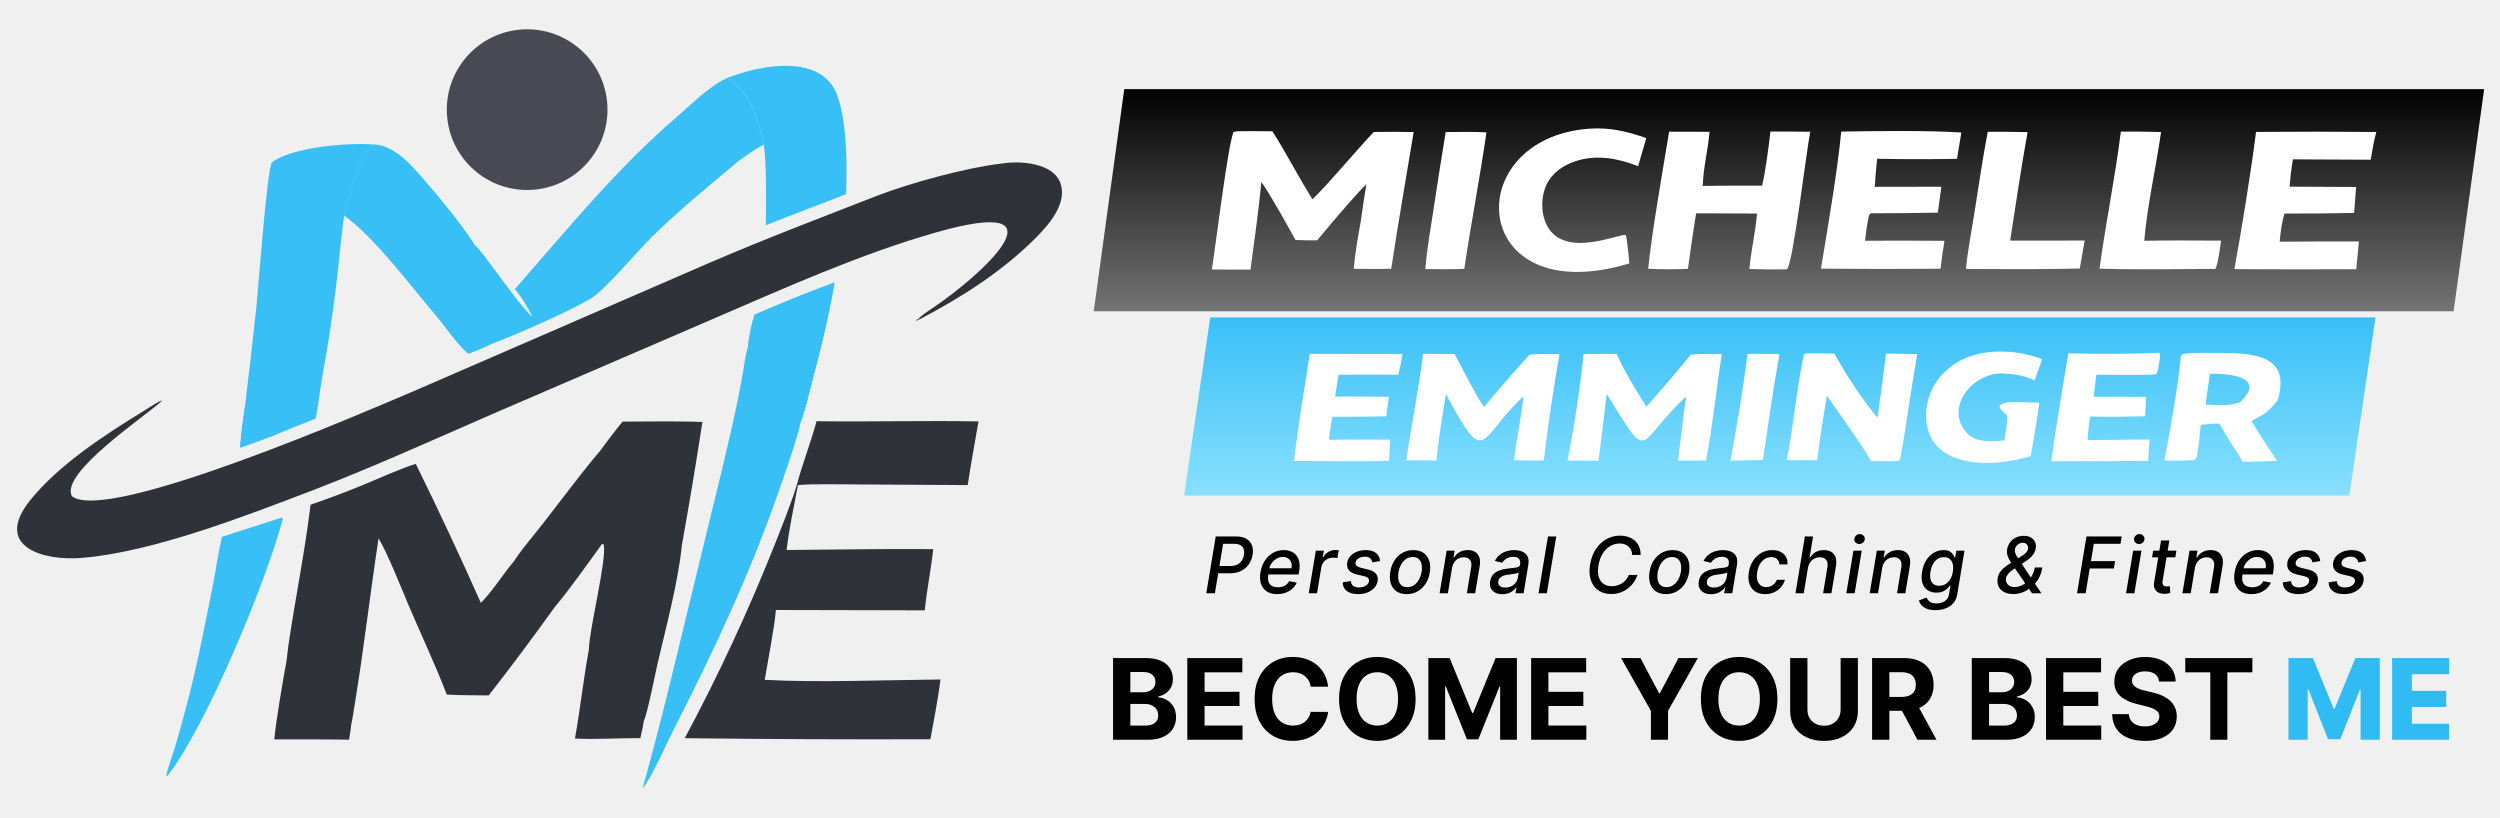
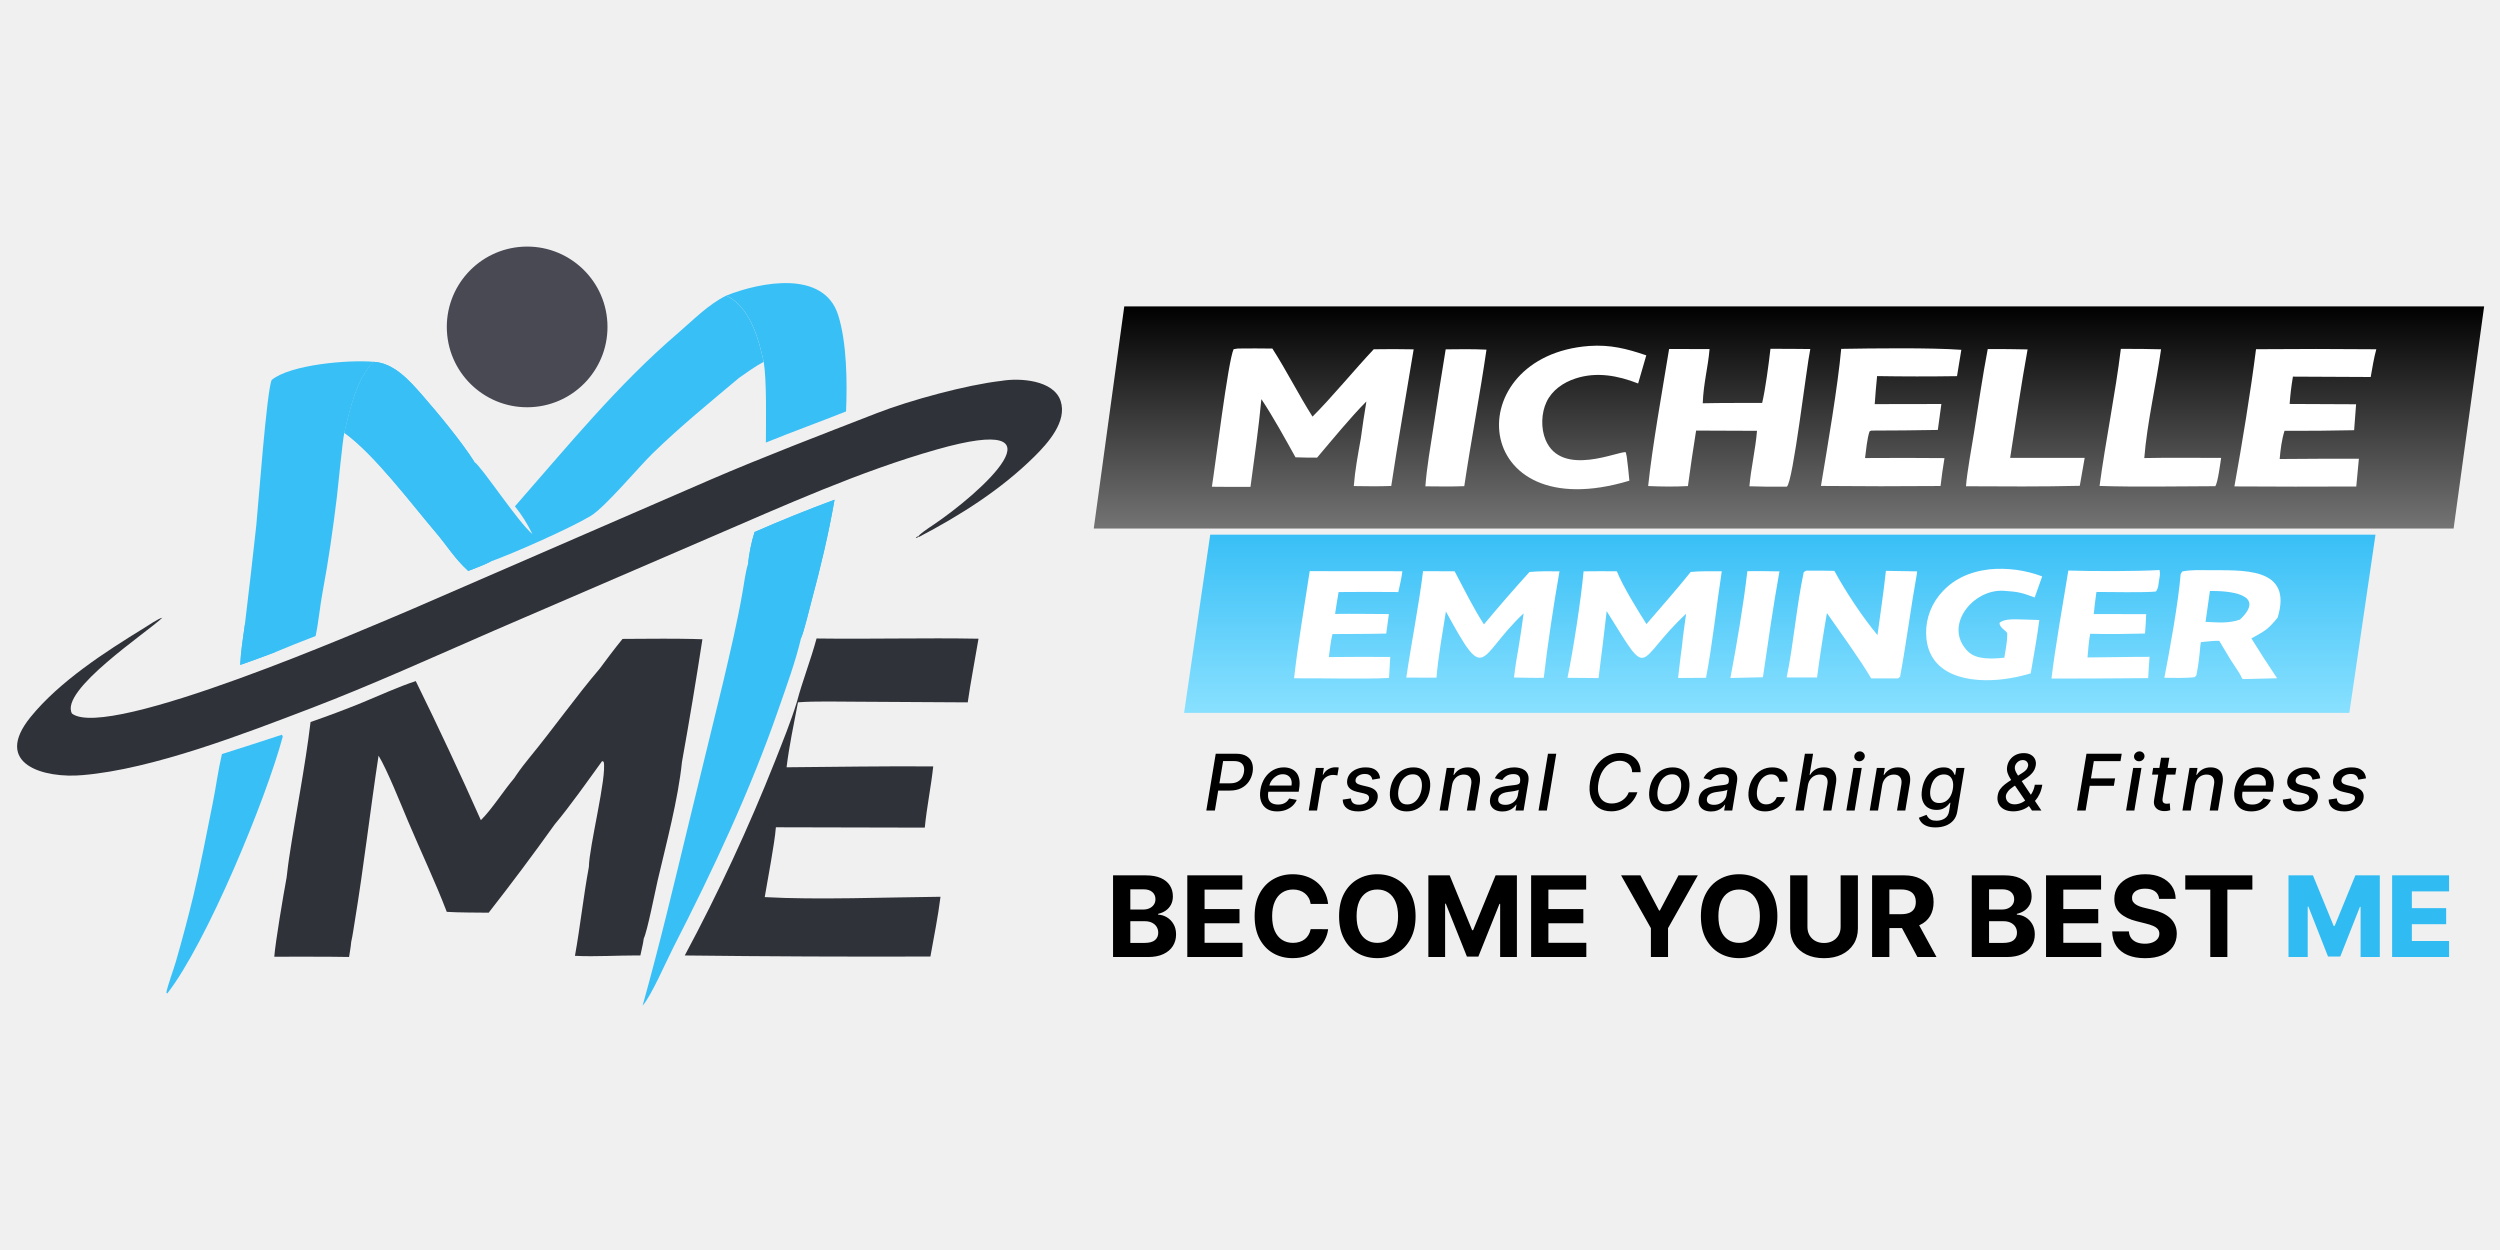
- <svg xmlns="http://www.w3.org/2000/svg" width="1024" height="335" viewBox="0 89 1024 335" fill="none">
+ <svg xmlns="http://www.w3.org/2000/svg" width="1024" height="512" viewBox="0 0 1024 512" fill="none">
  <path d="M410.124 156.013C417.681 154.709 431.624 155.636 434.443 164.274C437.181 172.662 429.234 181.498 423.739 186.945C410.032 200.534 393.39 211.046 376.36 219.967L375.789 219.677L375.136 220.347L375.562 220.312L375.54 219.88L375.199 220.407L375.461 220.322L375.443 219.935L375.123 220.371L375.931 220.133C375.732 219.296 380.873 215.929 381.9 215.243C401.532 202.13 439.121 168.368 383.59 184.141C352.273 193.037 321.43 206.983 291.134 220.019L202.338 258.308C177.84 268.966 152.15 280.633 127.231 290.152C100.1 300.516 62.583 315.059 33.896 317.481C18.215 318.948 -3.229 313.147 12.496 293.734C24.342 279.109 43.179 266.96 59.022 257.231C60.545 256.295 65.065 253.193 66.482 253.033C60.305 258.99 24.24 282.761 29.482 292.277C44.093 303.498 150.111 257.428 169.488 249.199L290.52 196.683C312.645 187.131 336.665 177.983 359.119 169.236C372.649 163.965 395.971 157.617 410.124 156.013Z" fill="#303239" />
  <path d="M210.917 207.394C232.566 182.72 252.79 157.795 277.797 136.36C284.005 131.038 290.098 124.715 297.48 121.072L299.27 122.067C307.615 127.39 310.808 139.133 312.826 148.206C309.264 150.083 305.989 152.492 302.684 154.8C290.395 165.134 279.085 174.305 267.484 185.545C261.527 191.317 247.886 207.768 241.893 211.36C233.372 216.468 210.502 226.548 201.088 229.946C198.301 231.412 194.773 232.688 191.793 233.856C186.183 228.727 183.2 223.609 178.583 218.189C168.487 206.338 153.444 186.185 141.043 177.251C143.432 167.563 145.948 155.498 153.038 148.198C161.355 148.684 167.678 155.828 172.929 161.841C179.589 169.469 189.011 180.84 194.357 189.277C197.152 190.95 212.193 213.87 218.067 218.754C216.121 214.709 213.723 210.898 210.917 207.394Z" fill="#38BFF6" />
  <path d="M153.038 148.198C161.355 148.684 167.678 155.828 172.929 161.841C179.589 169.469 189.011 180.84 194.357 189.277C192.516 188.427 192.455 188.242 191.405 186.496C187.199 186.645 176.396 206.021 173.223 210.064L173.588 210.442C177.954 215.049 188.157 229.897 192.096 232.404C195.614 232.104 199.858 228.827 201.056 229.553L201.088 229.946C198.301 231.412 194.773 232.688 191.793 233.856C186.183 228.727 183.2 223.609 178.583 218.189C168.487 206.338 153.444 186.185 141.043 177.251C143.432 167.563 145.948 155.498 153.038 148.198Z" fill="#38BFF6" />
  <path fill-rule="evenodd" clip-rule="evenodd" d="M271.375 261.607C275.524 261.601 279.668 261.625 283.707 261.719C285.053 261.75 286.388 261.789 287.707 261.837C285.128 278.64 282.333 295.409 279.324 312.14C277.784 327.332 272.868 345.689 269.359 360.708C268.296 365.257 265.179 381.297 263.685 384.404C263.618 384.933 263.526 385.498 263.419 386.082C263.365 386.374 263.307 386.67 263.247 386.969C262.946 388.464 262.579 390.02 262.293 391.357C261.756 391.352 261.213 391.349 260.667 391.35C256.843 391.354 252.816 391.477 248.812 391.567C244.234 391.669 239.686 391.726 235.502 391.509C237.68 379.36 238.977 367.046 241.205 355.086C241.319 346.714 248.642 318.107 247.273 312.049L246.64 311.73C241.058 319.434 233.243 330.535 227.241 337.621C218.474 349.889 209.443 361.966 200.155 373.844C194.824 373.765 188.227 373.82 182.998 373.496C178.388 361.41 172.183 348.346 167.094 336.275C164.242 329.509 158.491 315.096 155.055 309.516C151.609 332.131 149.02 354.877 145.303 377.459C144.842 380.259 144.469 383.113 143.838 385.881C143.728 387.59 143.245 390.211 142.978 391.978C132.891 391.797 122.461 391.892 112.347 391.865C112.795 385.969 116.02 366.823 117.393 359.43C118.02 354.323 117.991 354.298 118.338 351.973C121.135 333.232 124.935 314.545 127.207 295.735C134.299 293.287 141.323 290.648 148.271 287.821C155.183 284.961 163.312 281.254 170.298 278.975C179.552 297.789 188.441 316.78 196.962 335.937C201.428 331.556 206.328 323.769 210.656 318.7L211.342 317.663C213 315.21 215.046 312.551 216.857 310.348C226.642 298.44 235.795 285.429 245.762 273.725C246.908 272.182 248.033 270.663 249.165 269.157L250.3 267.656C251.818 265.66 253.361 263.682 254.992 261.698C257.648 261.687 260.361 261.666 263.102 261.647C265.842 261.628 268.61 261.611 271.375 261.607Z" fill="#303239" />
  <path d="M309.073 217.921C319.858 213.187 330.782 208.777 341.83 204.696C339.301 218.997 336.179 232.116 332.401 246.131C331.662 248.871 329.239 258.939 328.135 261.279C325.782 271.251 322.174 280.966 318.836 290.595C307.255 323.998 291.925 356.61 275.814 388.04C272.935 393.658 266.707 408.048 263.209 411.904C270.236 386.828 275.99 362.486 282.11 337.254L296.162 279.577C299.088 267.068 302.084 254.592 304.245 241.925C304.757 238.922 305.459 233.751 306.381 231.019C306.838 226.828 307.773 221.925 309.073 217.921Z" fill="#38BFF6" />
  <path d="M309.073 217.921C319.858 213.187 330.782 208.777 341.83 204.696C339.301 218.997 336.179 232.116 332.401 246.131C331.662 248.871 329.239 258.939 328.135 261.279L327.165 260.886C328.64 256.977 335.315 232.683 335.735 228.799C333.366 228.962 326.797 226.877 324.81 225.647C321.83 223.802 318.813 220.35 315.818 218.283C315.216 217.868 315.578 216.69 315.66 216.081L309.57 218.844C308.885 222.046 307.8 228.384 306.381 231.019C306.838 226.828 307.773 221.925 309.073 217.921Z" fill="#38BFF6" />
  <path d="M100.285 255.928C101.946 242.289 103.517 228.639 104.997 214.979C105.789 207.033 109.258 160.012 111.281 155.632C118.92 149.304 142.93 147.278 153.038 148.198C145.948 155.498 143.432 167.563 141.043 177.251C140.364 179.684 138.509 199.323 137.975 203.675C136.378 216.661 134.587 229.47 132.139 242.477C131.068 248.168 130.484 254.795 129.278 260.502C123.7 262.642 118.153 264.861 112.639 267.158C107.91 268.947 103.161 270.68 98.391 272.356C98.659 266.763 99.508 261.465 100.285 255.928Z" fill="#38BFF6" />
  <path d="M98.391 272.356C98.659 266.763 99.508 261.465 100.285 255.928C100.465 256.564 100.691 257.36 100.961 258.315C103.917 261.462 109.758 264.321 112.639 267.158C107.91 268.947 103.161 270.68 98.391 272.356Z" fill="#38BFF6" />
  <path d="M214.245 101.043C232.358 100.12 247.803 114.026 248.78 132.136C249.756 150.247 235.895 165.733 217.788 166.762C199.605 167.795 184.041 153.864 183.061 135.679C182.081 117.494 196.057 101.971 214.245 101.043Z" fill="#484953" />
  <path d="M297.48 121.072C311.481 115.491 337.365 110.443 343.29 128.993C346.893 140.275 347.043 156.618 346.542 168.524C335.561 172.897 324.76 176.766 313.704 181.273C313.737 172.818 314.081 156.031 312.826 148.206C310.808 139.133 307.615 127.39 299.27 122.067L297.48 121.072Z" fill="#38BFF6" />
  <path fill-rule="evenodd" clip-rule="evenodd" d="M334.462 261.522C356.565 261.839 378.83 261.201 400.799 261.615C399.374 270.218 397.598 279.128 396.384 287.691L351.23 287.422C344.066 287.412 333.869 287.124 326.85 287.673C325.144 296.657 323.3 305.16 322.18 314.279C342.401 314.119 361.946 313.767 382.25 313.92C381.363 322.278 379.626 330.385 378.794 338.997L317.804 338.855C317.266 345.736 314.429 360.156 313.232 367.451C334.055 368.654 363.762 367.52 385.23 367.314C384.289 375.029 382.477 384.122 381.095 391.796C347.556 391.911 314.016 391.765 280.48 391.356C294.319 365.527 306.672 338.928 317.478 311.691C320.737 303.351 323.793 296.002 326.435 287.428C328.598 279.152 332.061 270.441 334.462 261.522Z" fill="#303239" />
  <path d="M115.488 300.934L115.817 301.714C108.84 327.729 84.564 386.341 68.53 406.906L68.119 406.593C68.676 403.638 71.06 397.232 72.048 393.833C74.632 384.881 77.025 375.876 79.227 366.823C82.159 354.524 84.586 341.576 87.101 329.171C88.491 322.313 89.283 315.813 90.899 308.864C99.111 306.27 107.308 303.627 115.488 300.934Z" fill="#38BFF6" />
  <path d="M973 219H495.711L485 292H962.289L973 219Z" fill="url(#paint0_linear_36_21)" />
  <path d="M1017.5 125.5H460.5L448 216.5H1005L1017.5 125.5Z" fill="url(#paint1_linear_36_21)" />
  <path d="M884.553 233.48C884.943 235.142 884.554 236.505 884.279 238.211C884.035 239.897 884.052 240.844 883.106 242.267C879.526 242.801 863.244 242.45 858.701 242.468C858.234 245.369 857.935 248.569 857.601 251.514L879.081 251.553C879.023 254.155 878.784 256.886 878.604 259.494C870.707 259.68 864.071 259.813 856.142 259.594C855.579 262.448 855.322 266.316 855.047 269.289C863.51 269.272 871.929 269.015 880.461 269.035C880.202 271.873 880.064 274.898 879.89 277.76C866.686 277.885 853.482 277.944 840.278 277.936C841.874 264.756 845.021 247.017 847.184 233.699C856.564 234.004 875.195 234.065 884.553 233.48Z" fill="white" />
  <path d="M648.636 234.02C653.079 233.91 657.793 233.995 662.258 234.001C664.811 240.29 670.706 249.835 674.391 255.634C680.371 248.666 686.802 241.405 692.518 234.267C696.706 233.876 701.022 233.987 705.236 234.005C703.105 247.837 701.367 264.338 698.786 277.633L687.335 277.71C687.886 273.319 688.28 269.166 688.939 264.75C689.25 260.793 690.113 255.431 690.636 251.385C669.318 271.236 676.454 279.781 658.101 250.326C657.045 259.47 655.932 268.607 654.762 277.737L642.045 277.632C644.4 266.295 647.591 245.503 648.636 234.02Z" fill="white" />
  <path d="M582.882 233.947L595.817 234.006C599.554 241 603.559 249.248 607.83 255.745C613.889 248.461 620.103 241.307 626.468 234.288C630.465 233.887 634.733 234 638.773 234.016C636.519 246.742 633.784 264.775 632.326 277.624C628.347 277.709 624.138 277.575 620.142 277.515C620.65 272.907 621.292 269.114 622.11 264.573C622.832 260.135 623.488 255.687 624.075 251.23C604.86 269.336 608.998 281.22 592.241 250.442C590.936 258.757 589.034 269.31 588.39 277.58L576.021 277.542C578.129 263.047 581.097 248.492 582.882 233.947Z" fill="white" />
  <path d="M739.801 233.739C743.535 233.657 747.596 233.782 751.356 233.826C755.948 242.287 762.914 252.824 769.02 260.141C770.194 251.243 771.51 242.804 772.466 233.819L785.253 234.033C785.216 234.388 785.179 234.743 785.141 235.099C782.628 249.095 780.867 263.246 778.273 277.211C777.991 277.43 777.709 277.649 777.426 277.869L766.431 277.865C761.779 269.902 753.736 258.958 748.31 251.121C746.78 259.887 745.431 268.684 744.261 277.505L731.818 277.475C734.641 263.832 735.875 248.077 738.812 234.336L739.801 233.739Z" fill="white" />
  <path d="M814.908 233.19C822.224 232.503 829.6 233.497 836.474 236.094C835.436 238.969 834.416 241.851 833.413 244.739C828.273 242.801 826.701 242.364 820.714 241.989C807.964 241.189 795.761 256.581 806.105 266.866C809.574 270.315 816.044 269.873 820.964 269.398C821.476 266.3 822.196 262.772 822.184 259.653C822.179 258.329 818.981 257.429 819.015 255.118C821.036 253.233 826.058 253.715 828.865 253.751L835.309 253.961C834.365 261.262 833.035 268.552 831.778 275.809C829.053 276.637 826.279 277.29 823.471 277.764C810.339 280.064 791.058 278.647 789.09 261.854C788.36 255.469 790.185 249.054 794.166 244.009C799.507 237.302 806.559 234.2 814.908 233.19Z" fill="white" />
  <path d="M536.458 233.943L574.416 233.98C574.034 236.944 573.405 239.59 572.755 242.502C564.6 242.421 556.445 242.423 548.291 242.509C547.756 245.424 547.314 248.523 546.85 251.466C554.104 251.36 561.611 251.492 568.884 251.526C568.555 254.189 568.196 256.849 567.809 259.504C560.542 259.697 553.057 259.663 545.771 259.713C545.03 262.832 544.702 265.956 544.296 269.135C552.68 269.043 561.065 269.026 569.449 269.084L568.946 277.703C557.107 278.253 542.282 277.722 530.059 277.829C531.571 263.939 534.36 247.917 536.458 233.943Z" fill="white" />
  <path d="M715.71 233.968C719.962 233.856 724.588 233.994 728.869 234.038C726.338 248.018 724.158 263.292 722.089 277.404L708.771 277.706C711.3 264.354 714.188 247.431 715.71 233.968Z" fill="white" />
  <path fill-rule="evenodd" clip-rule="evenodd" d="M904.257 233.544C918.038 233.723 939.406 231.793 932.924 252.978C928.556 258.293 927.879 258.214 922.172 261.5C925.569 267.01 929.08 272.449 932.703 277.813C928.139 277.958 923.575 278.07 919.01 278.151L918.351 277.94C917.642 276.174 916.896 275.195 915.84 273.597C914.124 271 915.5 273 913.5 270L909 262.5C906.5 262.5 906 262.5 901.5 263C901 265 901.29 268 899.734 276.112C899.58 276.915 899.624 276.59 898.966 277.354C895.489 277.845 890.167 277.648 886.522 277.626C888.715 266.37 892.319 246.368 893.189 235.145L893.831 234.09C896.881 233.407 901.033 233.502 904.257 233.544ZM905.18 242.067C904.622 246.292 904.026 250.511 903.392 254.725C908.377 254.917 912.709 255.446 917.464 253.799C928.892 243.08 912.252 241.946 905.18 242.067Z" fill="white" />
  <path d="M507.008 142.753C511.728 142.694 516.448 142.7 521.168 142.769C527.018 151.89 531.802 161.506 537.604 170.649C545.049 163.3 554.841 151.381 562.678 143.064C568.13 142.962 573.584 142.971 579.036 143.089C575.988 161.737 572.651 180.379 569.855 199.049C564.691 199.266 559.674 199.163 554.513 199.094C555.027 192.439 556.232 186.182 557.386 179.616C558.068 174.547 558.829 169.488 559.669 164.443C553.398 170.697 545.299 180.593 539.475 187.449C536.588 187.503 533.539 187.378 530.64 187.313C526.453 179.796 521.376 170.523 516.662 163.494C515.509 175.872 513.818 187.133 512.194 199.432C507.012 199.495 501.593 199.396 496.392 199.369C497.704 191.299 503.035 147.653 505.286 143.03L507.008 142.753Z" fill="white" />
  <path d="M725.18 142.872C730.564 142.834 736.102 142.932 741.499 142.964C739.925 150.272 734.432 197.524 731.896 199.325C726.783 199.408 721.668 199.36 716.557 199.181C717.243 191.45 719.046 184.118 719.669 176.465L694.726 176.365C693.512 183.93 692.393 191.509 691.371 199.102C685.49 199.383 680.915 199.331 675.085 199.084C676.797 182.683 680.964 159.571 683.668 142.941L700.235 142.987C699.607 150.565 697.755 156.833 697.443 165.181C705.449 165.001 713.75 165.075 721.78 165.041C723.104 159.494 724.529 148.687 725.18 142.872Z" fill="white" />
  <path d="M924.066 143.039C940.488 142.896 956.912 142.902 973.334 143.058C972.336 146.625 971.699 150.737 971.039 154.421L939.181 154.265C938.496 158.385 938.149 161.294 937.83 165.463L965.059 165.588L964.25 176.213C954.749 176.421 945.245 176.506 935.741 176.468C934.617 179.93 934.056 184.395 933.753 188.011C944.491 187.861 955.447 187.927 966.201 187.898L965.126 199.274C948.489 199.356 931.851 199.344 915.213 199.237C918.32 181.997 921.887 160.343 924.066 143.039Z" fill="white" />
  <path d="M754.155 142.899C767.011 142.674 790.78 142.374 803.367 143.285L801.589 154.071C790.679 154.238 779.767 154.23 768.857 154.047C768.471 157.869 768.148 161.697 767.885 165.53L795.188 165.481L793.73 176.104C784.639 176.265 775.546 176.353 766.454 176.368L765.763 176.713C764.794 179.514 764.324 184.493 763.919 187.617C774.764 187.537 785.609 187.545 796.454 187.642C795.784 191.515 795.326 195.166 794.847 199.069C778.518 199.209 762.189 199.199 745.86 199.041C748.504 183.144 752.805 158.024 754.155 142.899Z" fill="white" />
  <path d="M650.909 141.71C659.537 141.105 666.28 142.804 674.314 145.552L670.98 157.077C662.713 153.82 653.917 152.188 645.278 155.043C640.304 156.687 635.73 159.808 633.448 164.653C631.293 169.229 631.114 175.459 633.055 180.139C639.604 195.933 663.682 184.332 665.932 185.272L666.318 187.07C666.777 190.252 667.066 193.673 667.392 196.892C601.483 216.759 597.286 145.703 650.909 141.71Z" fill="white" />
  <path d="M868.699 142.904C874.19 142.862 879.681 142.918 885.17 143.072C883.178 157.395 879.414 173.428 878.299 187.623C888.63 187.399 899.412 187.554 909.775 187.557C909.375 190.094 908.491 197.301 907.411 199.145C891.724 199.173 875.61 199.542 859.98 199.046C862.492 180.267 866.494 161.018 868.699 142.904Z" fill="white" />
  <path d="M814.175 142.984C819.618 142.951 825.06 142.997 830.501 143.12C827.858 157.638 825.646 172.927 823.357 187.552L853.888 187.531C853.256 191.357 852.586 195.176 851.876 198.988C836.674 199.368 820.512 199.251 805.269 199.172C805.701 193.355 807.621 183.131 808.57 177.138C810.334 165.992 812.069 154.032 814.175 142.984Z" fill="white" />
  <path d="M592.152 143.093C597.907 143.013 603.097 142.948 608.861 143.217C606.195 161.617 602.544 180.461 599.765 199.132C594.492 199.352 589.123 199.241 583.839 199.199C584.338 191.872 586.04 182.024 587.179 174.719C588.764 164.166 590.422 153.624 592.152 143.093Z" fill="white" />
  <path d="M494.102 332L497.966 308.727H506.261C508.064 308.727 509.504 309.057 510.58 309.716C511.663 310.375 512.405 311.273 512.807 312.409C513.216 313.545 513.303 314.83 513.068 316.261C512.826 317.693 512.311 318.981 511.523 320.125C510.742 321.261 509.701 322.163 508.398 322.83C507.095 323.489 505.545 323.818 503.75 323.818H498.034L498.523 320.841H503.909C505.053 320.841 506.015 320.644 506.795 320.25C507.583 319.848 508.201 319.303 508.648 318.614C509.095 317.917 509.386 317.133 509.523 316.261C509.667 315.375 509.629 314.595 509.409 313.92C509.189 313.239 508.754 312.705 508.102 312.318C507.458 311.932 506.557 311.739 505.398 311.739H500.989L497.614 332H494.102ZM523.094 332.352C521.382 332.352 519.966 331.985 518.844 331.25C517.731 330.508 516.95 329.466 516.503 328.125C516.056 326.777 515.984 325.197 516.288 323.386C516.583 321.598 517.178 320.023 518.072 318.659C518.966 317.295 520.079 316.231 521.413 315.466C522.753 314.701 524.234 314.318 525.856 314.318C526.841 314.318 527.769 314.481 528.64 314.807C529.519 315.133 530.265 315.644 530.878 316.341C531.492 317.038 531.916 317.943 532.151 319.057C532.394 320.163 532.386 321.508 532.128 323.091L531.935 324.295H518.049L518.447 321.75H528.992C529.151 320.856 529.109 320.064 528.867 319.375C528.625 318.678 528.208 318.129 527.617 317.727C527.034 317.326 526.299 317.125 525.413 317.125C524.503 317.125 523.655 317.364 522.867 317.841C522.079 318.318 521.42 318.928 520.89 319.67C520.367 320.405 520.038 321.163 519.901 321.943L519.503 324.273C519.306 325.545 519.341 326.568 519.606 327.341C519.878 328.114 520.356 328.674 521.038 329.023C521.719 329.371 522.572 329.545 523.594 329.545C524.253 329.545 524.863 329.455 525.424 329.273C525.992 329.083 526.496 328.807 526.935 328.443C527.375 328.072 527.742 327.61 528.038 327.057L531.151 327.636C530.734 328.583 530.136 329.413 529.356 330.125C528.575 330.83 527.655 331.379 526.594 331.773C525.541 332.159 524.375 332.352 523.094 332.352ZM536.061 332L538.97 314.545H542.254L541.788 317.318H541.97C542.44 316.379 543.125 315.64 544.027 315.102C544.928 314.557 545.89 314.284 546.913 314.284C547.133 314.284 547.383 314.292 547.663 314.307C547.943 314.314 548.171 314.333 548.345 314.364L547.799 317.614C547.671 317.576 547.436 317.534 547.095 317.489C546.754 317.436 546.402 317.409 546.038 317.409C545.243 317.409 544.504 317.58 543.822 317.92C543.14 318.254 542.568 318.72 542.106 319.318C541.644 319.909 541.345 320.583 541.209 321.341L539.459 332H536.061ZM565.289 318.807L562.118 319.352C562.05 318.951 561.91 318.572 561.698 318.216C561.493 317.86 561.179 317.572 560.755 317.352C560.33 317.125 559.766 317.011 559.061 317.011C558.084 317.011 557.228 317.235 556.493 317.682C555.766 318.129 555.349 318.697 555.243 319.386C555.145 319.947 555.277 320.402 555.641 320.75C556.005 321.091 556.645 321.375 557.561 321.602L560.243 322.239C561.789 322.61 562.895 323.189 563.561 323.977C564.236 324.758 564.47 325.773 564.266 327.023C564.092 328.061 563.637 328.981 562.902 329.784C562.175 330.587 561.243 331.216 560.107 331.67C558.97 332.125 557.705 332.352 556.311 332.352C554.327 332.352 552.781 331.932 551.675 331.091C550.569 330.25 550.001 329.061 549.97 327.523L553.334 327.023C553.395 327.879 553.702 328.527 554.255 328.966C554.815 329.398 555.592 329.614 556.584 329.614C557.72 329.621 558.671 329.383 559.436 328.898C560.202 328.413 560.637 327.826 560.743 327.136C560.834 326.598 560.713 326.152 560.38 325.795C560.054 325.439 559.478 325.167 558.652 324.977L555.834 324.33C554.258 323.958 553.145 323.36 552.493 322.534C551.842 321.708 551.622 320.67 551.834 319.42C552.001 318.398 552.433 317.508 553.13 316.75C553.834 315.985 554.724 315.39 555.8 314.966C556.876 314.534 558.065 314.318 559.368 314.318C561.27 314.318 562.698 314.727 563.652 315.545C564.607 316.356 565.152 317.443 565.289 318.807ZM576.193 332.352C574.534 332.352 573.147 331.973 572.034 331.216C570.92 330.451 570.136 329.383 569.681 328.011C569.234 326.633 569.159 325.03 569.454 323.205C569.742 321.417 570.321 319.856 571.193 318.523C572.071 317.189 573.17 316.155 574.488 315.42C575.814 314.686 577.287 314.318 578.909 314.318C580.568 314.318 581.95 314.701 583.056 315.466C584.17 316.231 584.954 317.303 585.409 318.682C585.863 320.061 585.943 321.667 585.647 323.5C585.359 325.273 584.772 326.826 583.886 328.159C583.007 329.485 581.909 330.515 580.59 331.25C579.272 331.985 577.806 332.352 576.193 332.352ZM576.386 329.5C577.477 329.5 578.427 329.212 579.238 328.636C580.056 328.061 580.723 327.295 581.238 326.341C581.753 325.386 582.105 324.341 582.295 323.205C582.469 322.106 582.465 321.102 582.284 320.193C582.109 319.277 581.73 318.542 581.147 317.989C580.564 317.436 579.753 317.159 578.715 317.159C577.624 317.159 576.666 317.451 575.84 318.034C575.022 318.61 574.355 319.379 573.84 320.341C573.333 321.303 572.988 322.352 572.806 323.489C572.632 324.58 572.632 325.583 572.806 326.5C572.98 327.409 573.359 328.136 573.943 328.682C574.526 329.227 575.34 329.5 576.386 329.5ZM594.756 321.636L593.051 332H589.653L592.562 314.545H595.824L595.347 317.386H595.562C596.116 316.455 596.869 315.712 597.824 315.159C598.786 314.598 599.922 314.318 601.233 314.318C602.415 314.318 603.407 314.568 604.21 315.068C605.021 315.561 605.593 316.295 605.926 317.273C606.267 318.25 606.32 319.458 606.085 320.898L604.222 332H600.824L602.608 321.307C602.813 320.042 602.646 319.053 602.108 318.341C601.578 317.621 600.733 317.261 599.574 317.261C598.786 317.261 598.055 317.432 597.381 317.773C596.714 318.114 596.15 318.614 595.688 319.273C595.233 319.924 594.922 320.712 594.756 321.636ZM615.401 332.386C614.295 332.386 613.329 332.182 612.503 331.773C611.678 331.356 611.068 330.754 610.674 329.966C610.28 329.178 610.178 328.212 610.367 327.068C610.534 326.083 610.859 325.273 611.344 324.636C611.837 324 612.435 323.496 613.14 323.125C613.844 322.746 614.609 322.462 615.435 322.273C616.261 322.083 617.094 321.943 617.935 321.852C618.996 321.731 619.856 321.629 620.515 321.545C621.181 321.462 621.681 321.333 622.015 321.159C622.348 320.977 622.549 320.682 622.617 320.273V320.193C622.776 319.208 622.632 318.443 622.185 317.898C621.746 317.345 620.981 317.068 619.89 317.068C618.753 317.068 617.799 317.318 617.026 317.818C616.261 318.318 615.697 318.879 615.333 319.5L612.287 318.773C612.833 317.712 613.526 316.856 614.367 316.205C615.216 315.545 616.144 315.068 617.151 314.773C618.159 314.47 619.189 314.318 620.242 314.318C620.939 314.318 621.662 314.402 622.412 314.568C623.162 314.727 623.844 315.023 624.458 315.455C625.079 315.886 625.541 316.504 625.844 317.307C626.147 318.102 626.193 319.136 625.981 320.409L624.06 332H620.742L621.151 329.614H621.015C620.727 330.053 620.325 330.485 619.81 330.909C619.303 331.333 618.681 331.686 617.947 331.966C617.212 332.246 616.363 332.386 615.401 332.386ZM616.56 329.659C617.507 329.659 618.344 329.473 619.072 329.102C619.806 328.731 620.401 328.246 620.856 327.648C621.31 327.042 621.594 326.394 621.708 325.705L622.083 323.455C621.939 323.576 621.685 323.686 621.322 323.784C620.966 323.883 620.564 323.97 620.117 324.045C619.67 324.121 619.231 324.186 618.799 324.239C618.375 324.292 618.022 324.341 617.742 324.386C617.075 324.47 616.45 324.61 615.867 324.807C615.291 325.004 614.81 325.288 614.424 325.659C614.037 326.023 613.795 326.508 613.697 327.114C613.56 327.955 613.761 328.591 614.299 329.023C614.844 329.447 615.598 329.659 616.56 329.659ZM637.447 308.727L633.584 332H630.186L634.049 308.727H637.447ZM672.005 316.295H668.528C668.513 315.538 668.373 314.871 668.107 314.295C667.842 313.712 667.479 313.223 667.016 312.83C666.562 312.428 666.028 312.125 665.414 311.92C664.801 311.716 664.138 311.614 663.426 311.614C662.054 311.614 660.766 311.962 659.562 312.659C658.357 313.356 657.331 314.371 656.482 315.705C655.634 317.038 655.051 318.663 654.732 320.58C654.422 322.443 654.46 324.008 654.846 325.273C655.232 326.538 655.884 327.496 656.801 328.148C657.725 328.792 658.835 329.114 660.13 329.114C660.888 329.114 661.626 329.015 662.346 328.818C663.073 328.614 663.748 328.314 664.369 327.92C664.99 327.527 665.539 327.045 666.016 326.477C666.501 325.902 666.88 325.242 667.153 324.5H670.676C670.297 325.652 669.763 326.705 669.073 327.659C668.384 328.614 667.57 329.439 666.63 330.136C665.691 330.833 664.66 331.371 663.539 331.75C662.418 332.129 661.232 332.318 659.982 332.318C657.929 332.318 656.179 331.83 654.732 330.852C653.293 329.867 652.259 328.466 651.63 326.648C651.009 324.83 650.903 322.663 651.312 320.148C651.729 317.701 652.524 315.602 653.698 313.852C654.88 312.095 656.32 310.75 658.016 309.818C659.721 308.879 661.562 308.409 663.539 308.409C664.789 308.409 665.933 308.587 666.971 308.943C668.009 309.292 668.903 309.807 669.653 310.489C670.41 311.163 670.994 311.989 671.403 312.966C671.812 313.936 672.013 315.045 672.005 316.295ZM682.386 332.352C680.727 332.352 679.341 331.973 678.227 331.216C677.114 330.451 676.33 329.383 675.875 328.011C675.428 326.633 675.352 325.03 675.648 323.205C675.936 321.417 676.515 319.856 677.386 318.523C678.265 317.189 679.364 316.155 680.682 315.42C682.008 314.686 683.481 314.318 685.102 314.318C686.761 314.318 688.144 314.701 689.25 315.466C690.364 316.231 691.148 317.303 691.602 318.682C692.057 320.061 692.136 321.667 691.841 323.5C691.553 325.273 690.966 326.826 690.08 328.159C689.201 329.485 688.102 330.515 686.784 331.25C685.466 331.985 684 332.352 682.386 332.352ZM682.58 329.5C683.67 329.5 684.621 329.212 685.432 328.636C686.25 328.061 686.917 327.295 687.432 326.341C687.947 325.386 688.299 324.341 688.489 323.205C688.663 322.106 688.659 321.102 688.477 320.193C688.303 319.277 687.924 318.542 687.341 317.989C686.758 317.436 685.947 317.159 684.909 317.159C683.818 317.159 682.86 317.451 682.034 318.034C681.216 318.61 680.549 319.379 680.034 320.341C679.527 321.303 679.182 322.352 679 323.489C678.826 324.58 678.826 325.583 679 326.5C679.174 327.409 679.553 328.136 680.136 328.682C680.72 329.227 681.534 329.5 682.58 329.5ZM700.87 332.386C699.764 332.386 698.798 332.182 697.972 331.773C697.146 331.356 696.537 330.754 696.143 329.966C695.749 329.178 695.646 328.212 695.836 327.068C696.002 326.083 696.328 325.273 696.813 324.636C697.305 324 697.904 323.496 698.609 323.125C699.313 322.746 700.078 322.462 700.904 322.273C701.73 322.083 702.563 321.943 703.404 321.852C704.465 321.731 705.324 321.629 705.984 321.545C706.65 321.462 707.15 321.333 707.484 321.159C707.817 320.977 708.018 320.682 708.086 320.273V320.193C708.245 319.208 708.101 318.443 707.654 317.898C707.215 317.345 706.449 317.068 705.359 317.068C704.222 317.068 703.268 317.318 702.495 317.818C701.73 318.318 701.165 318.879 700.802 319.5L697.756 318.773C698.302 317.712 698.995 316.856 699.836 316.205C700.684 315.545 701.612 315.068 702.62 314.773C703.627 314.47 704.658 314.318 705.711 314.318C706.408 314.318 707.131 314.402 707.881 314.568C708.631 314.727 709.313 315.023 709.927 315.455C710.548 315.886 711.01 316.504 711.313 317.307C711.616 318.102 711.662 319.136 711.449 320.409L709.529 332H706.211L706.62 329.614H706.484C706.196 330.053 705.794 330.485 705.279 330.909C704.771 331.333 704.15 331.686 703.415 331.966C702.68 332.246 701.832 332.386 700.87 332.386ZM702.029 329.659C702.976 329.659 703.813 329.473 704.54 329.102C705.275 328.731 705.87 328.246 706.324 327.648C706.779 327.042 707.063 326.394 707.177 325.705L707.552 323.455C707.408 323.576 707.154 323.686 706.79 323.784C706.434 323.883 706.033 323.97 705.586 324.045C705.139 324.121 704.699 324.186 704.268 324.239C703.843 324.292 703.491 324.341 703.211 324.386C702.544 324.47 701.919 324.61 701.336 324.807C700.76 325.004 700.279 325.288 699.893 325.659C699.506 326.023 699.264 326.508 699.165 327.114C699.029 327.955 699.23 328.591 699.768 329.023C700.313 329.447 701.067 329.659 702.029 329.659ZM722.961 332.352C721.264 332.352 719.874 331.97 718.791 331.205C717.708 330.432 716.954 329.367 716.53 328.011C716.105 326.655 716.037 325.102 716.325 323.352C716.613 321.58 717.2 320.015 718.086 318.659C718.98 317.295 720.098 316.231 721.439 315.466C722.787 314.701 724.283 314.318 725.927 314.318C727.253 314.318 728.393 314.564 729.348 315.057C730.302 315.542 731.026 316.223 731.518 317.102C732.011 317.981 732.223 319.008 732.155 320.182H728.848C728.795 319.364 728.492 318.659 727.939 318.068C727.386 317.477 726.571 317.182 725.495 317.182C724.548 317.182 723.677 317.432 722.882 317.932C722.086 318.424 721.416 319.129 720.87 320.045C720.325 320.955 719.954 322.03 719.757 323.273C719.545 324.545 719.556 325.644 719.791 326.568C720.026 327.492 720.458 328.208 721.086 328.716C721.715 329.223 722.507 329.477 723.461 329.477C724.113 329.477 724.719 329.36 725.28 329.125C725.848 328.883 726.348 328.538 726.78 328.091C727.219 327.644 727.56 327.106 727.802 326.477H731.12C730.795 327.606 730.249 328.614 729.484 329.5C728.727 330.386 727.795 331.083 726.689 331.591C725.583 332.098 724.34 332.352 722.961 332.352ZM740.524 321.636L738.82 332H735.422L739.286 308.727H742.638L741.206 317.386H741.422C741.975 316.439 742.718 315.693 743.649 315.148C744.589 314.595 745.74 314.318 747.104 314.318C748.301 314.318 749.305 314.564 750.115 315.057C750.934 315.549 751.509 316.284 751.843 317.261C752.184 318.231 752.237 319.443 752.002 320.898L750.138 332H746.74L748.513 321.307C748.725 320.027 748.559 319.034 748.013 318.33C747.468 317.617 746.615 317.261 745.456 317.261C744.646 317.261 743.896 317.432 743.206 317.773C742.524 318.114 741.949 318.614 741.479 319.273C741.009 319.924 740.691 320.712 740.524 321.636ZM756.261 332L759.17 314.545H762.568L759.659 332H756.261ZM761.579 311.818C760.988 311.818 760.488 311.621 760.079 311.227C759.677 310.826 759.492 310.348 759.522 309.795C759.552 309.235 759.787 308.758 760.227 308.364C760.666 307.962 761.177 307.761 761.761 307.761C762.352 307.761 762.848 307.962 763.249 308.364C763.651 308.758 763.84 309.235 763.818 309.795C763.787 310.348 763.552 310.826 763.113 311.227C762.681 311.621 762.17 311.818 761.579 311.818ZM770.943 321.636L769.239 332H765.841L768.75 314.545H772.011L771.534 317.386H771.75C772.303 316.455 773.057 315.712 774.011 315.159C774.973 314.598 776.11 314.318 777.42 314.318C778.602 314.318 779.595 314.568 780.398 315.068C781.208 315.561 781.78 316.295 782.114 317.273C782.455 318.25 782.508 319.458 782.273 320.898L780.409 332H777.011L778.795 321.307C779 320.042 778.833 319.053 778.295 318.341C777.765 317.621 776.92 317.261 775.761 317.261C774.973 317.261 774.242 317.432 773.568 317.773C772.902 318.114 772.337 318.614 771.875 319.273C771.42 319.924 771.11 320.712 770.943 321.636ZM792.782 338.909C791.388 338.909 790.221 338.727 789.282 338.364C788.35 338 787.615 337.519 787.077 336.92C786.547 336.322 786.18 335.667 785.975 334.955L789.111 333.75C789.263 334.083 789.475 334.436 789.748 334.807C790.02 335.186 790.426 335.508 790.964 335.773C791.509 336.038 792.255 336.17 793.202 336.17C794.49 336.17 795.615 335.856 796.577 335.227C797.539 334.606 798.134 333.614 798.361 332.25L798.895 328.818H798.68C798.422 329.189 798.066 329.602 797.611 330.057C797.157 330.511 796.57 330.905 795.85 331.239C795.13 331.572 794.236 331.739 793.168 331.739C791.789 331.739 790.6 331.417 789.6 330.773C788.608 330.121 787.895 329.163 787.464 327.898C787.032 326.625 786.971 325.061 787.282 323.205C787.585 321.348 788.161 319.758 789.009 318.432C789.865 317.106 790.903 316.091 792.123 315.386C793.35 314.674 794.664 314.318 796.066 314.318C797.149 314.318 797.994 314.5 798.6 314.864C799.214 315.22 799.668 315.636 799.964 316.114C800.259 316.591 800.475 317.011 800.611 317.375H800.861L801.327 314.545H804.657L801.702 332.386C801.46 333.886 800.911 335.117 800.055 336.08C799.206 337.042 798.149 337.754 796.884 338.216C795.627 338.678 794.259 338.909 792.782 338.909ZM794.327 328.92C795.297 328.92 796.161 328.693 796.918 328.239C797.683 327.777 798.32 327.117 798.827 326.261C799.335 325.398 799.687 324.364 799.884 323.159C800.081 321.985 800.07 320.951 799.85 320.057C799.638 319.163 799.225 318.466 798.611 317.966C798.005 317.458 797.214 317.205 796.236 317.205C795.206 317.205 794.312 317.47 793.555 318C792.797 318.523 792.18 319.235 791.702 320.136C791.233 321.038 790.903 322.045 790.714 323.159C790.532 324.303 790.536 325.307 790.725 326.17C790.922 327.034 791.316 327.708 791.907 328.193C792.498 328.678 793.305 328.92 794.327 328.92ZM824.701 332.33C823.14 332.33 821.844 332.045 820.814 331.477C819.784 330.909 819.045 330.136 818.598 329.159C818.159 328.174 818.045 327.061 818.257 325.818C818.401 324.864 818.731 324.019 819.246 323.284C819.769 322.549 820.435 321.867 821.246 321.239C822.064 320.61 822.985 319.977 824.007 319.341L828.189 316.693C828.886 316.277 829.451 315.837 829.882 315.375C830.314 314.905 830.591 314.326 830.712 313.636C830.795 313.091 830.644 312.568 830.257 312.068C829.871 311.568 829.28 311.318 828.485 311.318C827.947 311.318 827.447 311.451 826.985 311.716C826.53 311.981 826.151 312.322 825.848 312.739C825.553 313.148 825.367 313.58 825.291 314.034C825.208 314.564 825.269 315.098 825.473 315.636C825.678 316.167 825.966 316.72 826.337 317.295C826.716 317.864 827.106 318.458 827.507 319.08L836.155 332H832.314L825.121 321.489C824.523 320.602 823.969 319.769 823.462 318.989C822.954 318.201 822.568 317.405 822.303 316.602C822.038 315.792 821.981 314.917 822.132 313.977C822.307 312.909 822.704 311.962 823.326 311.136C823.947 310.303 824.735 309.652 825.689 309.182C826.651 308.712 827.723 308.477 828.905 308.477C830.102 308.477 831.094 308.712 831.882 309.182C832.67 309.644 833.231 310.261 833.564 311.034C833.905 311.799 833.996 312.636 833.837 313.545C833.655 314.652 833.216 315.625 832.519 316.466C831.829 317.307 830.947 318.083 829.871 318.795L824.644 322.239C823.621 322.913 822.879 323.576 822.416 324.227C821.954 324.871 821.697 325.371 821.644 325.727C821.538 326.394 821.61 327.011 821.86 327.58C822.11 328.148 822.519 328.602 823.087 328.943C823.663 329.284 824.371 329.455 825.212 329.455C826.068 329.455 826.935 329.269 827.814 328.898C828.701 328.519 829.534 327.977 830.314 327.273C831.102 326.568 831.773 325.723 832.326 324.739C832.886 323.754 833.265 322.652 833.462 321.432H836.53C836.28 322.932 835.905 324.193 835.405 325.216C834.913 326.239 834.379 327.076 833.803 327.727C833.235 328.371 832.708 328.886 832.223 329.273C832.064 329.394 831.901 329.515 831.735 329.636C831.568 329.758 831.405 329.879 831.246 330C830.329 330.788 829.28 331.375 828.098 331.761C826.916 332.14 825.784 332.33 824.701 332.33ZM850.759 332L854.622 308.727H869.054L868.554 311.75H857.634L856.452 318.841H866.338L865.838 321.852H855.952L854.27 332H850.759ZM870.836 332L873.745 314.545H877.143L874.234 332H870.836ZM876.154 311.818C875.563 311.818 875.063 311.621 874.654 311.227C874.252 310.826 874.067 310.348 874.097 309.795C874.127 309.235 874.362 308.758 874.802 308.364C875.241 307.962 875.752 307.761 876.336 307.761C876.927 307.761 877.423 307.962 877.824 308.364C878.226 308.758 878.415 309.235 878.393 309.795C878.362 310.348 878.127 310.826 877.688 311.227C877.256 311.621 876.745 311.818 876.154 311.818ZM891.461 314.545L891.018 317.273H881.484L881.927 314.545H891.461ZM885.166 310.364H888.564L885.814 326.875C885.708 327.534 885.727 328.03 885.87 328.364C886.014 328.689 886.234 328.913 886.53 329.034C886.833 329.148 887.17 329.205 887.541 329.205C887.814 329.205 888.052 329.186 888.257 329.148C888.461 329.11 888.624 329.08 888.745 329.057L888.927 331.864C888.7 331.939 888.393 332.015 888.007 332.091C887.628 332.174 887.166 332.22 886.62 332.227C885.727 332.242 884.92 332.083 884.2 331.75C883.48 331.409 882.942 330.894 882.586 330.205C882.23 329.508 882.143 328.633 882.325 327.58L885.166 310.364ZM899.024 321.636L897.32 332H893.922L896.831 314.545H900.093L899.615 317.386H899.831C900.384 316.455 901.138 315.712 902.093 315.159C903.055 314.598 904.191 314.318 905.502 314.318C906.684 314.318 907.676 314.568 908.479 315.068C909.29 315.561 909.862 316.295 910.195 317.273C910.536 318.25 910.589 319.458 910.354 320.898L908.49 332H905.093L906.877 321.307C907.081 320.042 906.915 319.053 906.377 318.341C905.846 317.621 905.002 317.261 903.843 317.261C903.055 317.261 902.324 317.432 901.649 317.773C900.983 318.114 900.418 318.614 899.956 319.273C899.502 319.924 899.191 320.712 899.024 321.636ZM922.113 332.352C920.401 332.352 918.984 331.985 917.863 331.25C916.749 330.508 915.969 329.466 915.522 328.125C915.075 326.777 915.003 325.197 915.306 323.386C915.602 321.598 916.196 320.023 917.09 318.659C917.984 317.295 919.098 316.231 920.431 315.466C921.772 314.701 923.253 314.318 924.874 314.318C925.859 314.318 926.787 314.481 927.659 314.807C928.537 315.133 929.284 315.644 929.897 316.341C930.511 317.038 930.935 317.943 931.17 319.057C931.412 320.163 931.405 321.508 931.147 323.091L930.954 324.295H917.068L917.465 321.75H928.011C928.17 320.856 928.128 320.064 927.886 319.375C927.643 318.678 927.227 318.129 926.636 317.727C926.052 317.326 925.318 317.125 924.431 317.125C923.522 317.125 922.674 317.364 921.886 317.841C921.098 318.318 920.439 318.928 919.909 319.67C919.386 320.405 919.056 321.163 918.92 321.943L918.522 324.273C918.325 325.545 918.359 326.568 918.624 327.341C918.897 328.114 919.374 328.674 920.056 329.023C920.738 329.371 921.59 329.545 922.613 329.545C923.272 329.545 923.882 329.455 924.443 329.273C925.011 329.083 925.515 328.807 925.954 328.443C926.393 328.072 926.761 327.61 927.056 327.057L930.17 327.636C929.753 328.583 929.155 329.413 928.374 330.125C927.594 330.83 926.674 331.379 925.613 331.773C924.56 332.159 923.393 332.352 922.113 332.352ZM950.364 318.807L947.193 319.352C947.125 318.951 946.985 318.572 946.773 318.216C946.568 317.86 946.254 317.572 945.83 317.352C945.405 317.125 944.841 317.011 944.136 317.011C943.159 317.011 942.303 317.235 941.568 317.682C940.841 318.129 940.424 318.697 940.318 319.386C940.22 319.947 940.352 320.402 940.716 320.75C941.08 321.091 941.72 321.375 942.636 321.602L945.318 322.239C946.864 322.61 947.97 323.189 948.636 323.977C949.311 324.758 949.545 325.773 949.341 327.023C949.167 328.061 948.712 328.981 947.977 329.784C947.25 330.587 946.318 331.216 945.182 331.67C944.045 332.125 942.78 332.352 941.386 332.352C939.402 332.352 937.856 331.932 936.75 331.091C935.644 330.25 935.076 329.061 935.045 327.523L938.409 327.023C938.47 327.879 938.777 328.527 939.33 328.966C939.89 329.398 940.667 329.614 941.659 329.614C942.795 329.621 943.746 329.383 944.511 328.898C945.277 328.413 945.712 327.826 945.818 327.136C945.909 326.598 945.788 326.152 945.455 325.795C945.129 325.439 944.553 325.167 943.727 324.977L940.909 324.33C939.333 323.958 938.22 323.36 937.568 322.534C936.917 321.708 936.697 320.67 936.909 319.42C937.076 318.398 937.508 317.508 938.205 316.75C938.909 315.985 939.799 315.39 940.875 314.966C941.951 314.534 943.14 314.318 944.443 314.318C946.345 314.318 947.773 314.727 948.727 315.545C949.682 316.356 950.227 317.443 950.364 318.807ZM969.12 318.807L965.949 319.352C965.881 318.951 965.741 318.572 965.529 318.216C965.324 317.86 965.01 317.572 964.586 317.352C964.162 317.125 963.597 317.011 962.893 317.011C961.915 317.011 961.059 317.235 960.324 317.682C959.597 318.129 959.18 318.697 959.074 319.386C958.976 319.947 959.109 320.402 959.472 320.75C959.836 321.091 960.476 321.375 961.393 321.602L964.074 322.239C965.62 322.61 966.726 323.189 967.393 323.977C968.067 324.758 968.302 325.773 968.097 327.023C967.923 328.061 967.468 328.981 966.734 329.784C966.006 330.587 965.074 331.216 963.938 331.67C962.802 332.125 961.537 332.352 960.143 332.352C958.158 332.352 956.612 331.932 955.506 331.091C954.4 330.25 953.832 329.061 953.802 327.523L957.165 327.023C957.226 327.879 957.533 328.527 958.086 328.966C958.646 329.398 959.423 329.614 960.415 329.614C961.552 329.621 962.502 329.383 963.268 328.898C964.033 328.413 964.468 327.826 964.574 327.136C964.665 326.598 964.544 326.152 964.211 325.795C963.885 325.439 963.309 325.167 962.484 324.977L959.665 324.33C958.09 323.958 956.976 323.36 956.324 322.534C955.673 321.708 955.453 320.67 955.665 319.42C955.832 318.398 956.264 317.508 956.961 316.75C957.665 315.985 958.555 315.39 959.631 314.966C960.707 314.534 961.896 314.318 963.199 314.318C965.101 314.318 966.529 314.727 967.484 315.545C968.438 316.356 968.984 317.443 969.12 318.807Z" fill="black" />
  <path d="M455.908 392V358.545H469.303C471.764 358.545 473.817 358.91 475.461 359.64C477.105 360.37 478.341 361.382 479.169 362.678C479.997 363.963 480.411 365.444 480.411 367.121C480.411 368.428 480.149 369.577 479.626 370.568C479.104 371.548 478.385 372.354 477.47 372.986C476.566 373.607 475.532 374.048 474.366 374.309V374.636C475.641 374.69 476.833 375.049 477.944 375.714C479.066 376.378 479.975 377.309 480.672 378.507C481.369 379.694 481.717 381.11 481.717 382.754C481.717 384.529 481.276 386.114 480.394 387.508C479.523 388.891 478.232 389.985 476.523 390.791C474.813 391.597 472.706 392 470.201 392H455.908ZM462.981 386.217H468.747C470.718 386.217 472.156 385.842 473.06 385.09C473.964 384.328 474.415 383.315 474.415 382.052C474.415 381.126 474.192 380.309 473.746 379.602C473.299 378.894 472.662 378.338 471.835 377.935C471.018 377.532 470.043 377.331 468.911 377.331H462.981V386.217ZM462.981 372.545H468.224C469.194 372.545 470.054 372.376 470.805 372.038C471.568 371.69 472.167 371.2 472.602 370.568C473.049 369.937 473.272 369.18 473.272 368.298C473.272 367.089 472.842 366.114 471.982 365.374C471.132 364.633 469.923 364.263 468.355 364.263H462.981V372.545ZM486.32 392V358.545H508.862V364.377H493.393V372.349H507.703V378.18H493.393V386.168H508.928V392H486.32ZM544.004 370.258H536.849C536.718 369.332 536.451 368.51 536.048 367.791C535.645 367.062 535.128 366.441 534.496 365.929C533.865 365.417 533.135 365.025 532.308 364.753C531.491 364.481 530.603 364.344 529.645 364.344C527.913 364.344 526.405 364.775 525.12 365.635C523.835 366.484 522.839 367.726 522.131 369.359C521.423 370.982 521.069 372.953 521.069 375.273C521.069 377.658 521.423 379.661 522.131 381.284C522.849 382.907 523.851 384.132 525.136 384.96C526.421 385.787 527.908 386.201 529.596 386.201C530.543 386.201 531.42 386.076 532.226 385.825C533.043 385.575 533.767 385.21 534.398 384.731C535.03 384.241 535.553 383.647 535.967 382.95C536.391 382.253 536.685 381.458 536.849 380.565L544.004 380.598C543.818 382.134 543.356 383.615 542.615 385.041C541.885 386.457 540.9 387.726 539.658 388.847C538.428 389.958 536.958 390.84 535.248 391.494C533.549 392.136 531.627 392.457 529.482 392.457C526.498 392.457 523.83 391.782 521.477 390.432C519.136 389.081 517.285 387.127 515.923 384.567C514.573 382.008 513.898 378.91 513.898 375.273C513.898 371.625 514.584 368.521 515.956 365.962C517.328 363.402 519.19 361.453 521.543 360.114C523.895 358.763 526.541 358.088 529.482 358.088C531.42 358.088 533.217 358.36 534.872 358.905C536.538 359.449 538.014 360.244 539.299 361.29C540.584 362.324 541.629 363.593 542.435 365.096C543.252 366.599 543.775 368.319 544.004 370.258ZM579.819 375.273C579.819 378.921 579.127 382.025 577.744 384.584C576.372 387.143 574.499 389.098 572.125 390.448C569.761 391.788 567.104 392.457 564.153 392.457C561.18 392.457 558.512 391.782 556.149 390.432C553.786 389.081 551.918 387.127 550.546 384.567C549.174 382.008 548.488 378.91 548.488 375.273C548.488 371.625 549.174 368.521 550.546 365.962C551.918 363.402 553.786 361.453 556.149 360.114C558.512 358.763 561.18 358.088 564.153 358.088C567.104 358.088 569.761 358.763 572.125 360.114C574.499 361.453 576.372 363.402 577.744 365.962C579.127 368.521 579.819 371.625 579.819 375.273ZM572.647 375.273C572.647 372.91 572.293 370.917 571.586 369.294C570.889 367.671 569.903 366.441 568.629 365.602C567.355 364.764 565.863 364.344 564.153 364.344C562.443 364.344 560.951 364.764 559.677 365.602C558.403 366.441 557.412 367.671 556.704 369.294C556.007 370.917 555.659 372.91 555.659 375.273C555.659 377.636 556.007 379.629 556.704 381.251C557.412 382.874 558.403 384.105 559.677 384.943C560.951 385.782 562.443 386.201 564.153 386.201C565.863 386.201 567.355 385.782 568.629 384.943C569.903 384.105 570.889 382.874 571.586 381.251C572.293 379.629 572.647 377.636 572.647 375.273ZM585.058 358.545H593.781L602.994 381.023H603.386L612.599 358.545H621.322V392H614.461V370.225H614.184L605.526 391.837H600.854L592.197 370.143H591.919V392H585.058V358.545ZM627.15 392V358.545H649.692V364.377H634.223V372.349H648.533V378.18H634.223V386.168H649.758V392H627.15ZM664.002 358.545H671.925L679.553 372.953H679.88L687.509 358.545H695.431L683.229 380.173V392H676.205V380.173L664.002 358.545ZM728.016 375.273C728.016 378.921 727.324 382.025 725.941 384.584C724.569 387.143 722.696 389.098 720.322 390.448C717.959 391.788 715.302 392.457 712.35 392.457C709.377 392.457 706.709 391.782 704.346 390.432C701.983 389.081 700.115 387.127 698.743 384.567C697.371 382.008 696.685 378.91 696.685 375.273C696.685 371.625 697.371 368.521 698.743 365.962C700.115 363.402 701.983 361.453 704.346 360.114C706.709 358.763 709.377 358.088 712.35 358.088C715.302 358.088 717.959 358.763 720.322 360.114C722.696 361.453 724.569 363.402 725.941 365.962C727.324 368.521 728.016 371.625 728.016 375.273ZM720.845 375.273C720.845 372.91 720.491 370.917 719.783 369.294C719.086 367.671 718.1 366.441 716.826 365.602C715.552 364.764 714.06 364.344 712.35 364.344C710.641 364.344 709.149 364.764 707.874 365.602C706.6 366.441 705.609 367.671 704.901 369.294C704.204 370.917 703.856 372.91 703.856 375.273C703.856 377.636 704.204 379.629 704.901 381.251C705.609 382.874 706.6 384.105 707.874 384.943C709.149 385.782 710.641 386.201 712.35 386.201C714.06 386.201 715.552 385.782 716.826 384.943C718.1 384.105 719.086 382.874 719.783 381.251C720.491 379.629 720.845 377.636 720.845 375.273ZM753.919 358.545H760.993V380.271C760.993 382.711 760.41 384.845 759.245 386.675C758.09 388.504 756.473 389.931 754.393 390.955C752.313 391.967 749.89 392.474 747.124 392.474C744.347 392.474 741.918 391.967 739.838 390.955C737.758 389.931 736.141 388.504 734.987 386.675C733.833 384.845 733.255 382.711 733.255 380.271V358.545H740.328V379.667C740.328 380.941 740.606 382.074 741.162 383.065C741.728 384.056 742.523 384.834 743.547 385.401C744.57 385.967 745.763 386.25 747.124 386.25C748.496 386.25 749.689 385.967 750.701 385.401C751.725 384.834 752.515 384.056 753.07 383.065C753.636 382.074 753.919 380.941 753.919 379.667V358.545ZM766.812 392V358.545H780.011C782.537 358.545 784.694 358.997 786.48 359.901C788.276 360.794 789.643 362.063 790.58 363.707C791.527 365.341 792.001 367.263 792.001 369.474C792.001 371.695 791.522 373.607 790.563 375.207C789.605 376.797 788.217 378.017 786.398 378.866C784.59 379.716 782.401 380.141 779.831 380.141H770.994V374.456H778.688C780.038 374.456 781.16 374.271 782.053 373.901C782.946 373.53 783.61 372.975 784.046 372.234C784.492 371.494 784.715 370.574 784.715 369.474C784.715 368.363 784.492 367.426 784.046 366.664C783.61 365.902 782.94 365.325 782.036 364.933C781.143 364.53 780.016 364.328 778.655 364.328H773.885V392H766.812ZM784.879 376.776L793.193 392H785.385L777.25 376.776H784.879ZM807.646 392V358.545H821.041C823.502 358.545 825.555 358.91 827.199 359.64C828.844 360.37 830.08 361.382 830.907 362.678C831.735 363.963 832.149 365.444 832.149 367.121C832.149 368.428 831.887 369.577 831.365 370.568C830.842 371.548 830.123 372.354 829.208 372.986C828.305 373.607 827.27 374.048 826.105 374.309V374.636C827.379 374.69 828.571 375.049 829.682 375.714C830.804 376.378 831.713 377.309 832.41 378.507C833.107 379.694 833.456 381.11 833.456 382.754C833.456 384.529 833.015 386.114 832.132 387.508C831.261 388.891 829.971 389.985 828.261 390.791C826.551 391.597 824.444 392 821.939 392H807.646ZM814.719 386.217H820.485C822.457 386.217 823.894 385.842 824.798 385.09C825.702 384.328 826.154 383.315 826.154 382.052C826.154 381.126 825.931 380.309 825.484 379.602C825.038 378.894 824.4 378.338 823.573 377.935C822.756 377.532 821.781 377.331 820.649 377.331H814.719V386.217ZM814.719 372.545H819.963C820.932 372.545 821.792 372.376 822.544 372.038C823.306 371.69 823.905 371.2 824.341 370.568C824.787 369.937 825.01 369.18 825.01 368.298C825.01 367.089 824.58 366.114 823.72 365.374C822.87 364.633 821.662 364.263 820.093 364.263H814.719V372.545ZM838.058 392V358.545H860.601V364.377H845.131V372.349H859.441V378.18H845.131V386.168H860.666V392H838.058ZM884.373 368.167C884.242 366.849 883.681 365.826 882.69 365.096C881.699 364.366 880.354 364.001 878.655 364.001C877.501 364.001 876.526 364.165 875.731 364.491C874.936 364.807 874.326 365.248 873.902 365.815C873.488 366.381 873.281 367.023 873.281 367.742C873.259 368.341 873.384 368.864 873.657 369.31C873.94 369.757 874.326 370.143 874.816 370.47C875.306 370.786 875.873 371.064 876.515 371.303C877.158 371.532 877.844 371.728 878.574 371.891L881.579 372.61C883.038 372.937 884.378 373.372 885.598 373.917C886.817 374.461 887.874 375.131 888.767 375.926C889.66 376.721 890.351 377.658 890.841 378.736C891.342 379.814 891.598 381.05 891.609 382.444C891.598 384.491 891.075 386.266 890.041 387.769C889.017 389.261 887.536 390.421 885.598 391.249C883.67 392.065 881.345 392.474 878.623 392.474C875.922 392.474 873.569 392.06 871.566 391.232C869.573 390.405 868.016 389.179 866.894 387.557C865.783 385.923 865.2 383.903 865.146 381.496H871.99C872.067 382.618 872.388 383.555 872.954 384.306C873.531 385.047 874.299 385.607 875.257 385.989C876.227 386.359 877.321 386.544 878.541 386.544C879.739 386.544 880.779 386.37 881.661 386.021C882.554 385.673 883.245 385.188 883.735 384.567C884.225 383.947 884.471 383.233 884.471 382.428C884.471 381.676 884.247 381.045 883.801 380.533C883.365 380.021 882.723 379.585 881.873 379.226C881.035 378.866 880.006 378.54 878.786 378.246L875.143 377.331C872.323 376.645 870.096 375.572 868.462 374.113C866.828 372.654 866.017 370.688 866.028 368.216C866.017 366.19 866.556 364.421 867.645 362.907C868.745 361.393 870.253 360.212 872.17 359.362C874.087 358.513 876.265 358.088 878.704 358.088C881.187 358.088 883.354 358.513 885.206 359.362C887.068 360.212 888.516 361.393 889.551 362.907C890.585 364.421 891.119 366.174 891.152 368.167H884.373ZM895.093 364.377V358.545H922.568V364.377H912.326V392H905.335V364.377H895.093Z" fill="black" />
  <path d="M937.364 358.545H947.377L955.872 379.259H956.264L964.758 358.545H974.772V392H966.898V371.45H966.62L958.583 391.788H953.552L945.515 371.336H945.238V392H937.364V358.545ZM979.815 392V358.545H1003.14V365.112H987.901V371.973H1001.95V378.556H987.901V385.433H1003.14V392H979.815Z" fill="#30BCF3" />
  <defs>
    <linearGradient id="paint0_linear_36_21" x1="750.637" y1="218.599" x2="750.637" y2="291.599" gradientUnits="userSpaceOnUse">
      <stop stop-color="#38BFF6" />
      <stop offset="1" stop-color="#88E0FF" />
    </linearGradient>
    <linearGradient id="paint1_linear_36_21" x1="758" y1="125" x2="758" y2="216" gradientUnits="userSpaceOnUse">
      <stop />
      <stop offset="1" stop-color="#737373" />
    </linearGradient>
  </defs>
</svg>
